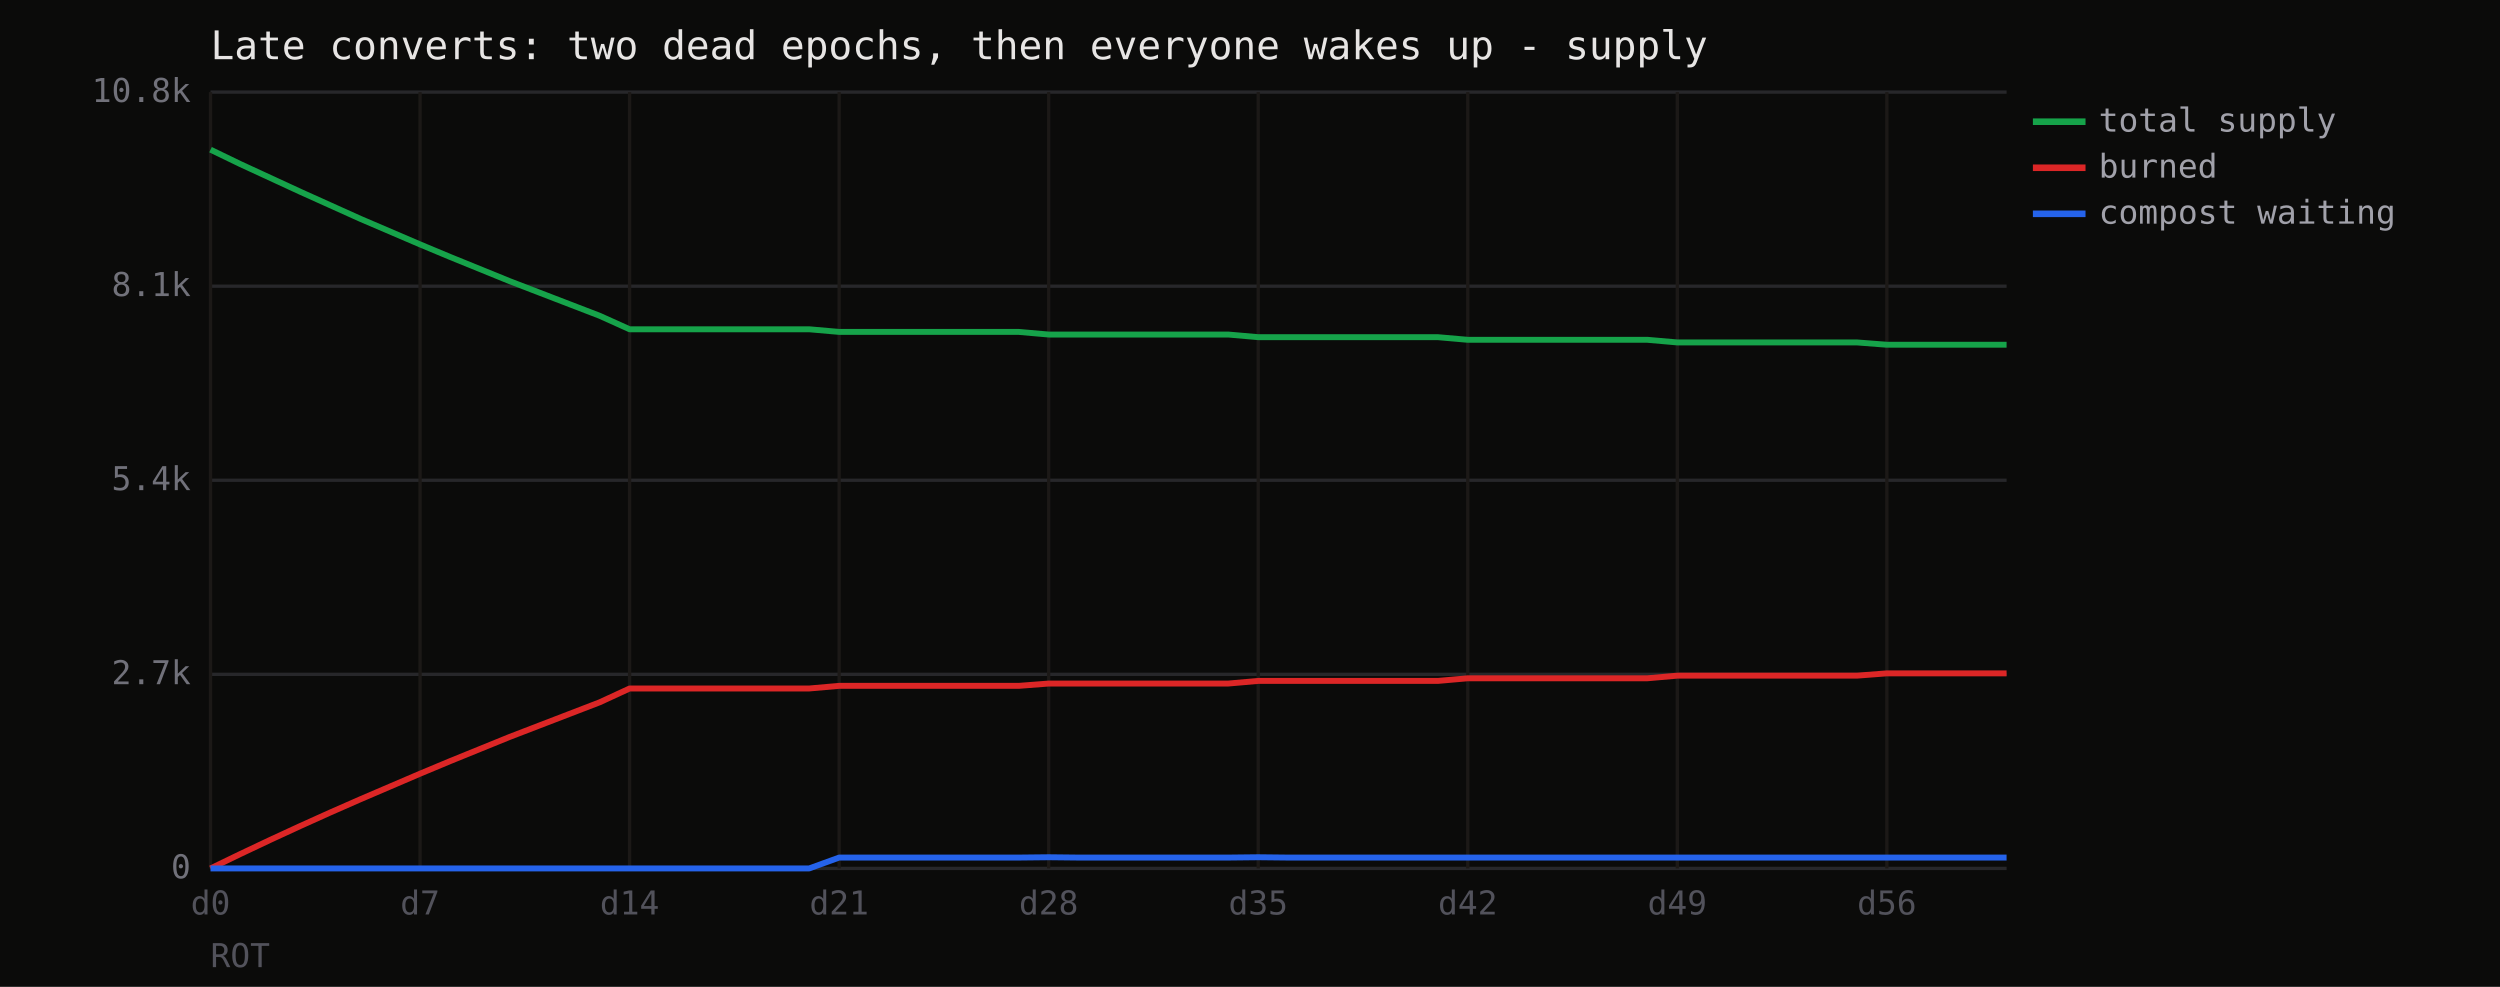
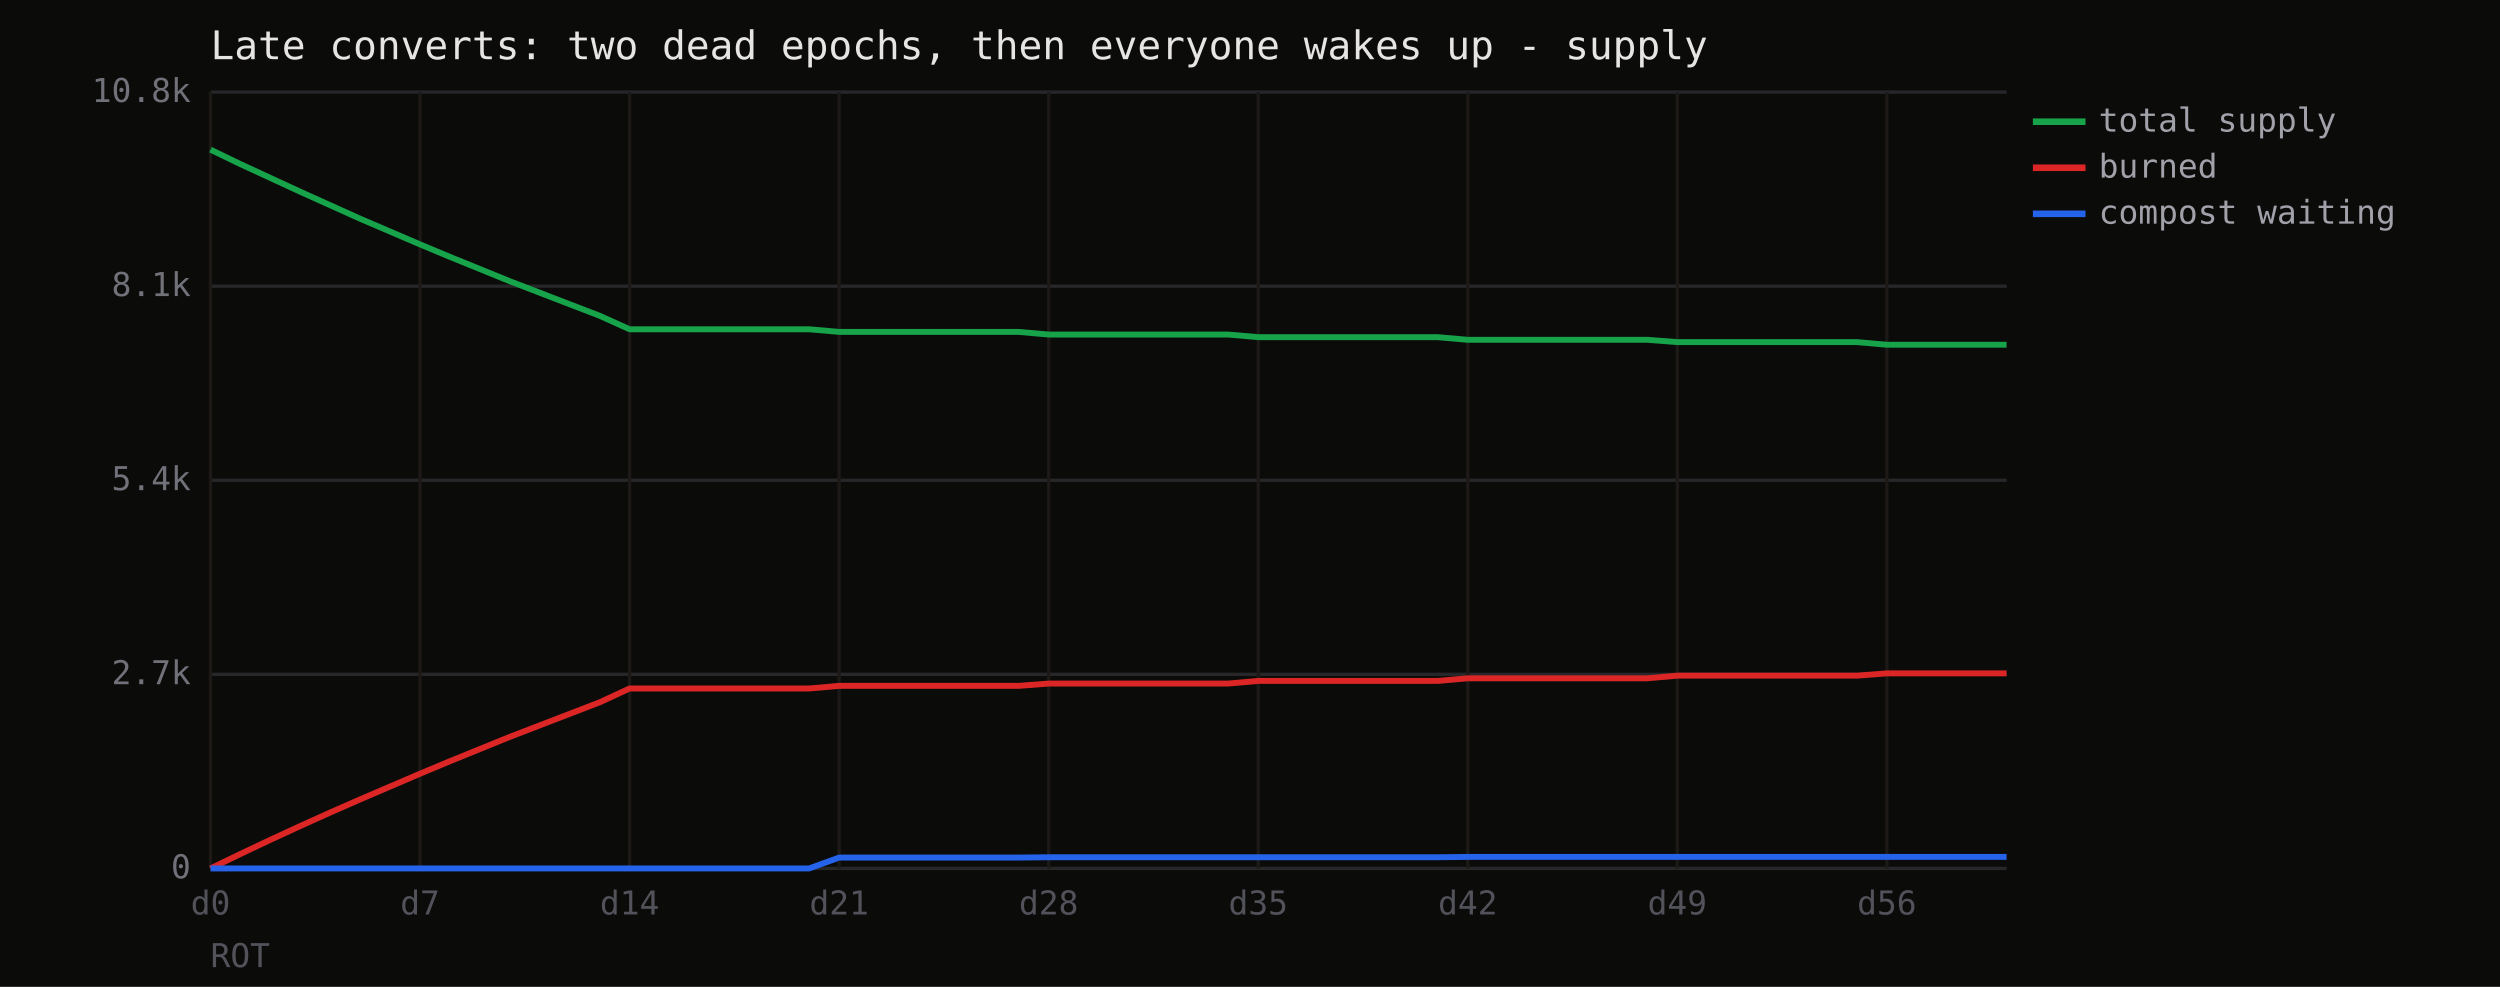
<svg xmlns="http://www.w3.org/2000/svg" viewBox="0 0 760 300" font-family="IBM Plex Mono, ui-monospace, monospace" font-size="10">
  <rect width="760" height="300" fill="#0b0b0a" />
  <text x="64" y="18" fill="#e7e5e4" font-size="12">Late converts: two dead epochs, then everyone wakes up - supply</text>
  <line x1="64" y1="264.0" x2="610" y2="264.0" stroke="#27272a" stroke-width="1" />
  <text x="58" y="267.0" fill="#71717a" text-anchor="end">0</text>
  <line x1="64" y1="205.0" x2="610" y2="205.0" stroke="#27272a" stroke-width="1" />
  <text x="58" y="208.0" fill="#71717a" text-anchor="end">2.7k</text>
  <line x1="64" y1="146.0" x2="610" y2="146.0" stroke="#27272a" stroke-width="1" />
  <text x="58" y="149.0" fill="#71717a" text-anchor="end">5.4k</text>
  <line x1="64" y1="87.0" x2="610" y2="87.0" stroke="#27272a" stroke-width="1" />
  <text x="58" y="90.0" fill="#71717a" text-anchor="end">8.1k</text>
  <line x1="64" y1="28.0" x2="610" y2="28.0" stroke="#27272a" stroke-width="1" />
  <text x="58" y="31.0" fill="#71717a" text-anchor="end">10.8k</text>
  <line x1="64.0" y1="28" x2="64.0" y2="264" stroke="#1c1917" stroke-width="1" />
  <text x="64.0" y="278" fill="#52525b" text-anchor="middle">d0</text>
  <line x1="127.7" y1="28" x2="127.7" y2="264" stroke="#1c1917" stroke-width="1" />
  <text x="127.7" y="278" fill="#52525b" text-anchor="middle">d7</text>
  <line x1="191.4" y1="28" x2="191.4" y2="264" stroke="#1c1917" stroke-width="1" />
  <text x="191.4" y="278" fill="#52525b" text-anchor="middle">d14</text>
  <line x1="255.1" y1="28" x2="255.1" y2="264" stroke="#1c1917" stroke-width="1" />
  <text x="255.1" y="278" fill="#52525b" text-anchor="middle">d21</text>
  <line x1="318.8" y1="28" x2="318.8" y2="264" stroke="#1c1917" stroke-width="1" />
  <text x="318.8" y="278" fill="#52525b" text-anchor="middle">d28</text>
  <line x1="382.5" y1="28" x2="382.5" y2="264" stroke="#1c1917" stroke-width="1" />
  <text x="382.5" y="278" fill="#52525b" text-anchor="middle">d35</text>
  <line x1="446.2" y1="28" x2="446.2" y2="264" stroke="#1c1917" stroke-width="1" />
  <text x="446.2" y="278" fill="#52525b" text-anchor="middle">d42</text>
  <line x1="509.9" y1="28" x2="509.9" y2="264" stroke="#1c1917" stroke-width="1" />
  <text x="509.9" y="278" fill="#52525b" text-anchor="middle">d49</text>
  <line x1="573.6" y1="28" x2="573.6" y2="264" stroke="#1c1917" stroke-width="1" />
  <text x="573.6" y="278" fill="#52525b" text-anchor="middle">d56</text>
-   <polyline points="64.0,45.5 73.1,49.9 82.2,54.1 91.3,58.3 100.4,62.4 109.5,66.5 118.6,70.4 127.7,74.3 136.8,78.1 145.9,81.8 155.0,85.5 164.1,89.0 173.2,92.5 182.3,96.0 191.4,100.1 200.5,100.1 209.6,100.1 218.7,100.1 227.8,100.1 236.9,100.1 246.0,100.1 255.1,100.9 264.2,100.9 273.3,100.9 282.4,100.9 291.5,100.9 300.6,100.9 309.7,100.9 318.8,101.7 327.9,101.7 337.0,101.7 346.1,101.7 355.2,101.7 364.3,101.7 373.4,101.7 382.5,102.5 391.6,102.5 400.7,102.5 409.8,102.5 418.9,102.5 428.0,102.5 437.1,102.5 446.2,103.3 455.3,103.3 464.4,103.3 473.5,103.3 482.6,103.3 491.7,103.3 500.8,103.3 509.9,104.1 519.0,104.1 528.1,104.1 537.2,104.1 546.3,104.1 555.4,104.1 564.5,104.1 573.6,104.8 582.7,104.8 591.8,104.8 600.9,104.8 610.0,104.8" fill="none" stroke="#16a34a" stroke-width="1.8" stroke-linejoin="round" />
+   <polyline points="64.0,45.5 73.1,49.9 82.2,54.1 91.3,58.3 100.4,62.4 109.5,66.5 118.6,70.4 127.7,74.3 136.8,78.1 145.9,81.8 155.0,85.5 164.1,89.0 173.2,92.5 182.3,96.0 191.4,100.1 200.5,100.1 209.6,100.1 218.7,100.1 227.8,100.1 236.9,100.1 246.0,100.1 255.1,100.9 264.2,100.9 273.3,100.9 282.4,100.9 291.5,100.9 300.6,100.9 309.7,100.9 318.8,101.7 327.9,101.7 337.0,101.7 346.1,101.7 355.2,101.7 364.3,101.7 373.4,101.7 382.5,102.5 391.6,102.5 400.7,102.5 409.8,102.5 418.9,102.5 428.0,102.5 437.1,102.5 446.2,103.3 455.3,103.3 464.4,103.3 473.5,103.3 482.6,103.3 491.7,103.3 500.8,103.3 509.9,104.0 519.0,104.0 528.1,104.0 537.2,104.0 546.3,104.0 555.4,104.0 564.5,104.0 573.6,104.8 582.7,104.8 591.8,104.8 600.9,104.8 610.0,104.8" fill="none" stroke="#16a34a" stroke-width="1.8" stroke-linejoin="round" />
  <line x1="618" y1="37" x2="634" y2="37" stroke="#16a34a" stroke-width="2" />
  <text x="638" y="40" fill="#a1a1aa">total supply</text>
  <polyline points="64.0,264.0 73.1,259.6 82.2,255.3 91.3,251.1 100.4,247.0 109.5,243.0 118.6,239.1 127.7,235.2 136.8,231.4 145.9,227.7 155.0,224.0 164.1,220.5 173.2,217.0 182.3,213.5 191.4,209.3 200.5,209.3 209.6,209.3 218.7,209.3 227.8,209.3 236.9,209.3 246.0,209.3 255.1,208.5 264.2,208.5 273.3,208.5 282.4,208.5 291.5,208.5 300.6,208.5 309.7,208.5 318.8,207.8 327.9,207.8 337.0,207.8 346.1,207.8 355.2,207.8 364.3,207.8 373.4,207.8 382.5,207.0 391.6,207.0 400.7,207.0 409.8,207.0 418.9,207.0 428.0,207.0 437.1,207.0 446.2,206.2 455.3,206.2 464.4,206.2 473.5,206.2 482.6,206.2 491.7,206.2 500.8,206.2 509.9,205.4 519.0,205.4 528.1,205.4 537.2,205.4 546.3,205.4 555.4,205.4 564.5,205.4 573.6,204.7 582.7,204.7 591.8,204.7 600.9,204.7 610.0,204.7" fill="none" stroke="#dc2626" stroke-width="1.8" stroke-linejoin="round" />
  <line x1="618" y1="51" x2="634" y2="51" stroke="#dc2626" stroke-width="2" />
  <text x="638" y="54" fill="#a1a1aa">burned</text>
-   <polyline points="64.0,264.0 73.1,264.0 82.2,264.0 91.3,264.0 100.4,264.0 109.5,264.0 118.6,264.0 127.7,264.0 136.8,264.0 145.9,264.0 155.0,264.0 164.1,264.0 173.2,264.0 182.3,264.0 191.4,264.0 200.5,264.0 209.6,264.0 218.7,264.0 227.8,264.0 236.9,264.0 246.0,264.0 255.1,260.7 264.2,260.7 273.3,260.7 282.4,260.7 291.5,260.7 300.6,260.7 309.7,260.7 318.8,260.6 327.9,260.7 337.0,260.7 346.1,260.7 355.2,260.7 364.3,260.7 373.4,260.7 382.5,260.6 391.6,260.7 400.7,260.7 409.8,260.7 418.9,260.7 428.0,260.7 437.1,260.7 446.2,260.7 455.3,260.7 464.4,260.7 473.5,260.7 482.6,260.7 491.7,260.7 500.8,260.7 509.9,260.7 519.0,260.7 528.1,260.7 537.2,260.7 546.3,260.7 555.4,260.7 564.5,260.7 573.6,260.7 582.7,260.7 591.8,260.7 600.9,260.7 610.0,260.7" fill="none" stroke="#2563eb" stroke-width="1.8" stroke-linejoin="round" />
+   <polyline points="64.0,264.0 73.1,264.0 82.2,264.0 91.3,264.0 100.4,264.0 109.5,264.0 118.6,264.0 127.7,264.0 136.8,264.0 145.9,264.0 155.0,264.0 164.1,264.0 173.2,264.0 182.3,264.0 191.4,264.0 200.5,264.0 209.6,264.0 218.7,264.0 227.8,264.0 236.9,264.0 246.0,264.0 255.1,260.7 264.2,260.7 273.3,260.7 282.4,260.7 291.5,260.7 300.6,260.7 309.7,260.7 318.8,260.6 327.9,260.6 337.0,260.6 346.1,260.6 355.2,260.6 364.3,260.6 373.4,260.6 382.5,260.6 391.6,260.6 400.7,260.6 409.8,260.6 418.9,260.6 428.0,260.6 437.1,260.6 446.2,260.5 455.3,260.5 464.4,260.5 473.5,260.5 482.6,260.5 491.7,260.5 500.8,260.5 509.9,260.5 519.0,260.5 528.1,260.5 537.2,260.5 546.3,260.5 555.4,260.5 564.5,260.5 573.6,260.5 582.7,260.5 591.8,260.5 600.9,260.5 610.0,260.5" fill="none" stroke="#2563eb" stroke-width="1.8" stroke-linejoin="round" />
  <line x1="618" y1="65" x2="634" y2="65" stroke="#2563eb" stroke-width="2" />
  <text x="638" y="68" fill="#a1a1aa">compost waiting</text>
  <text x="64" y="294" fill="#52525b">ROT</text>
</svg>
